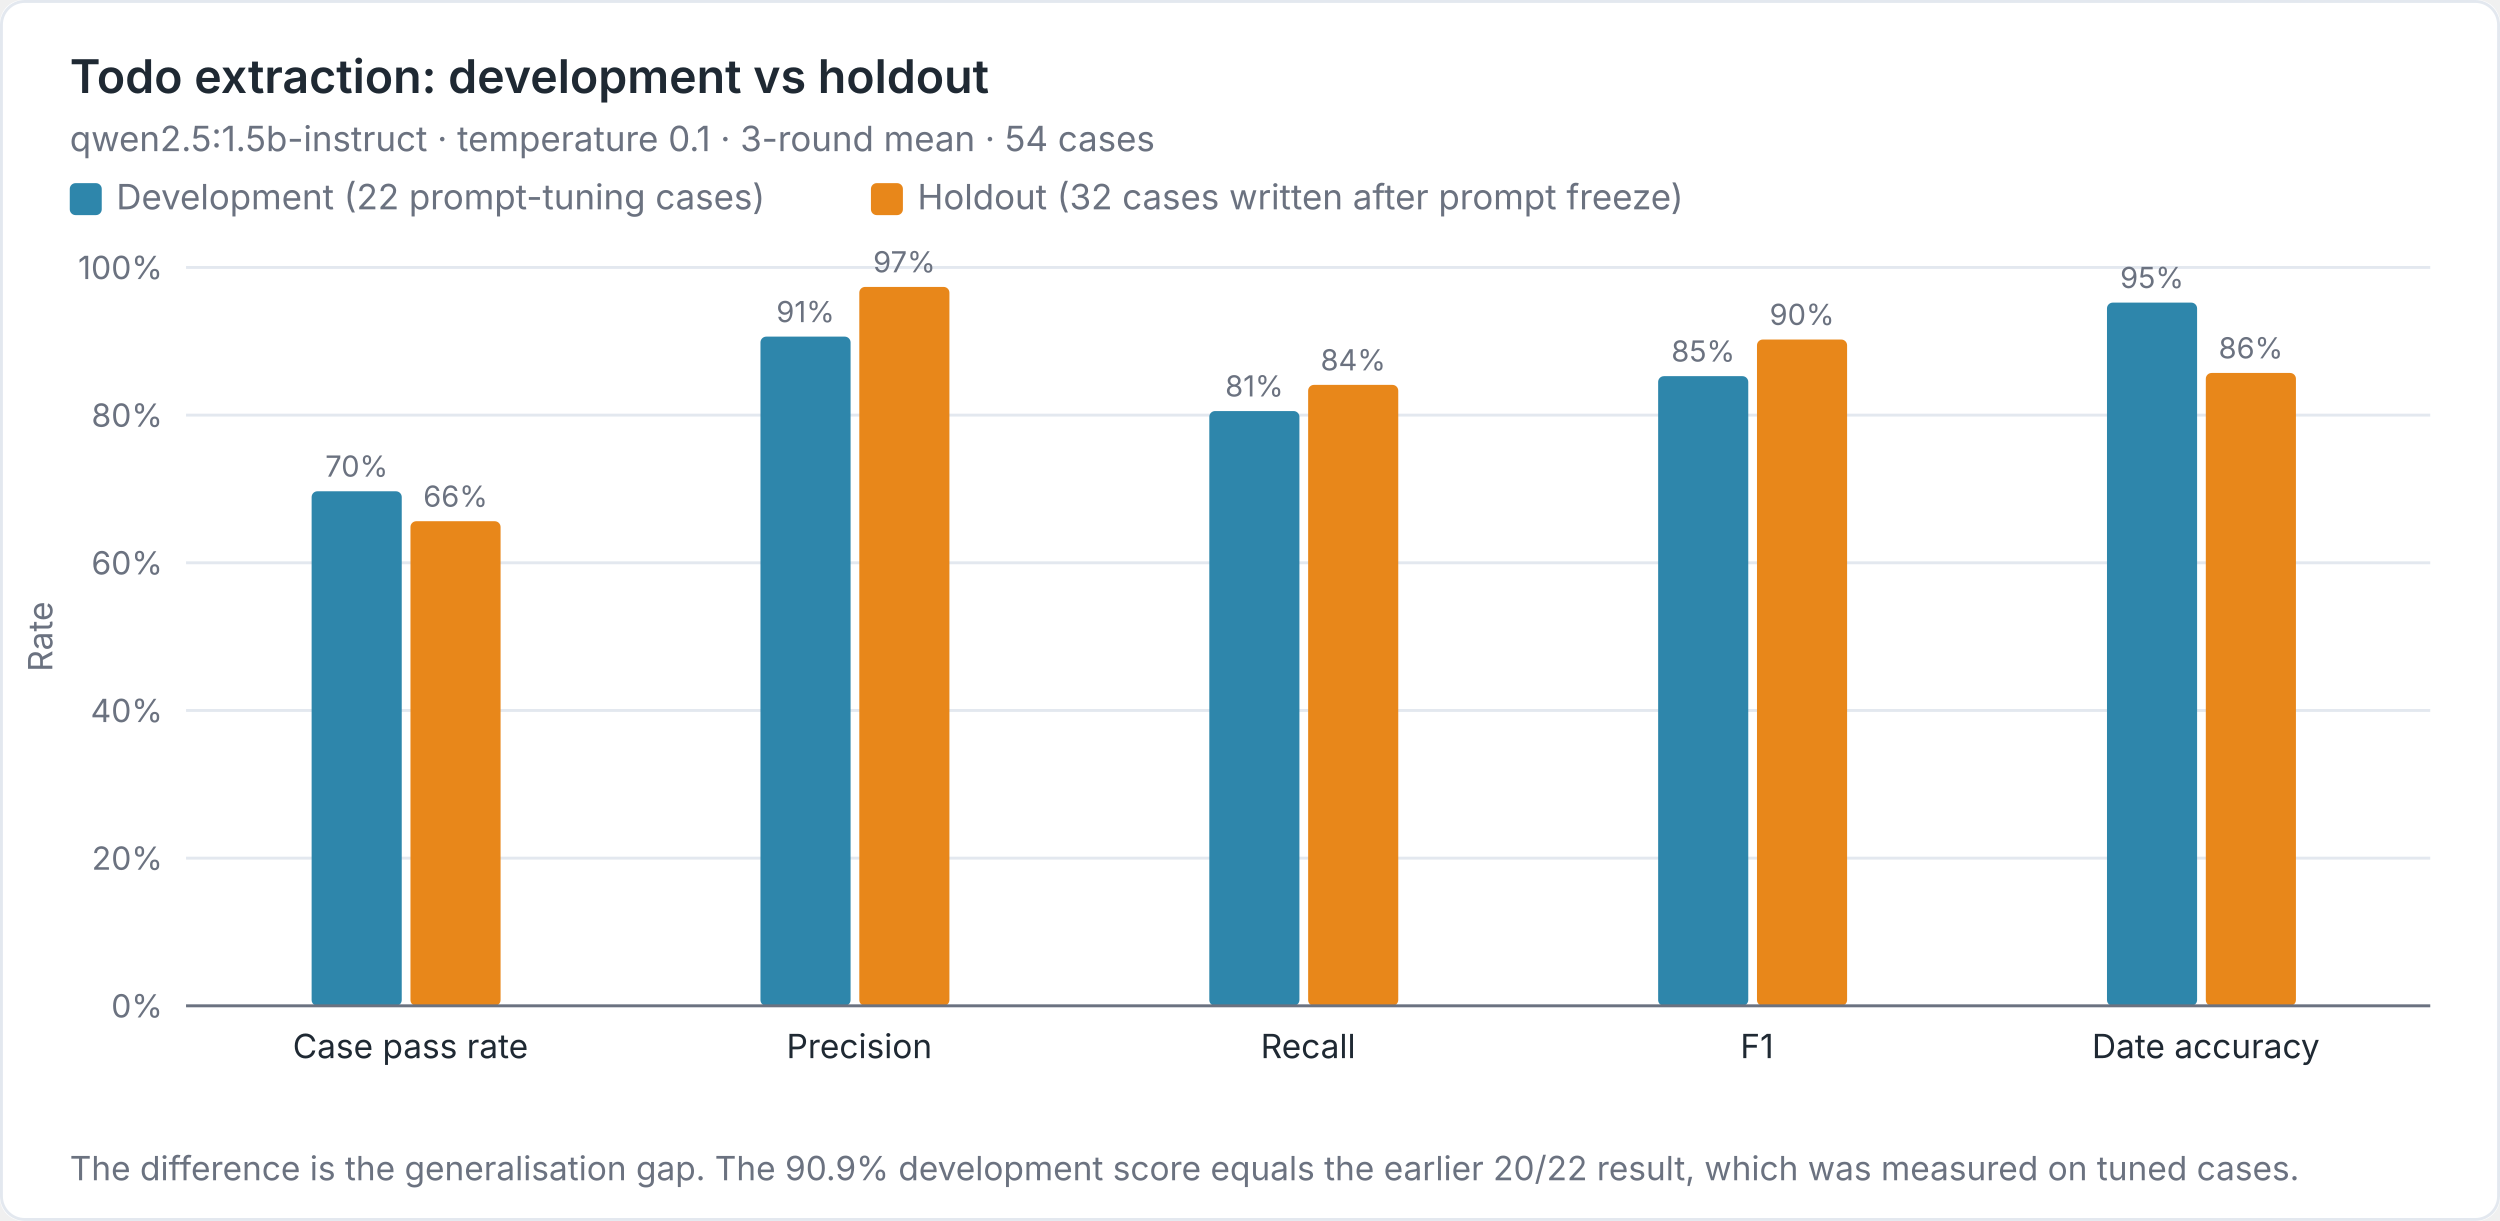
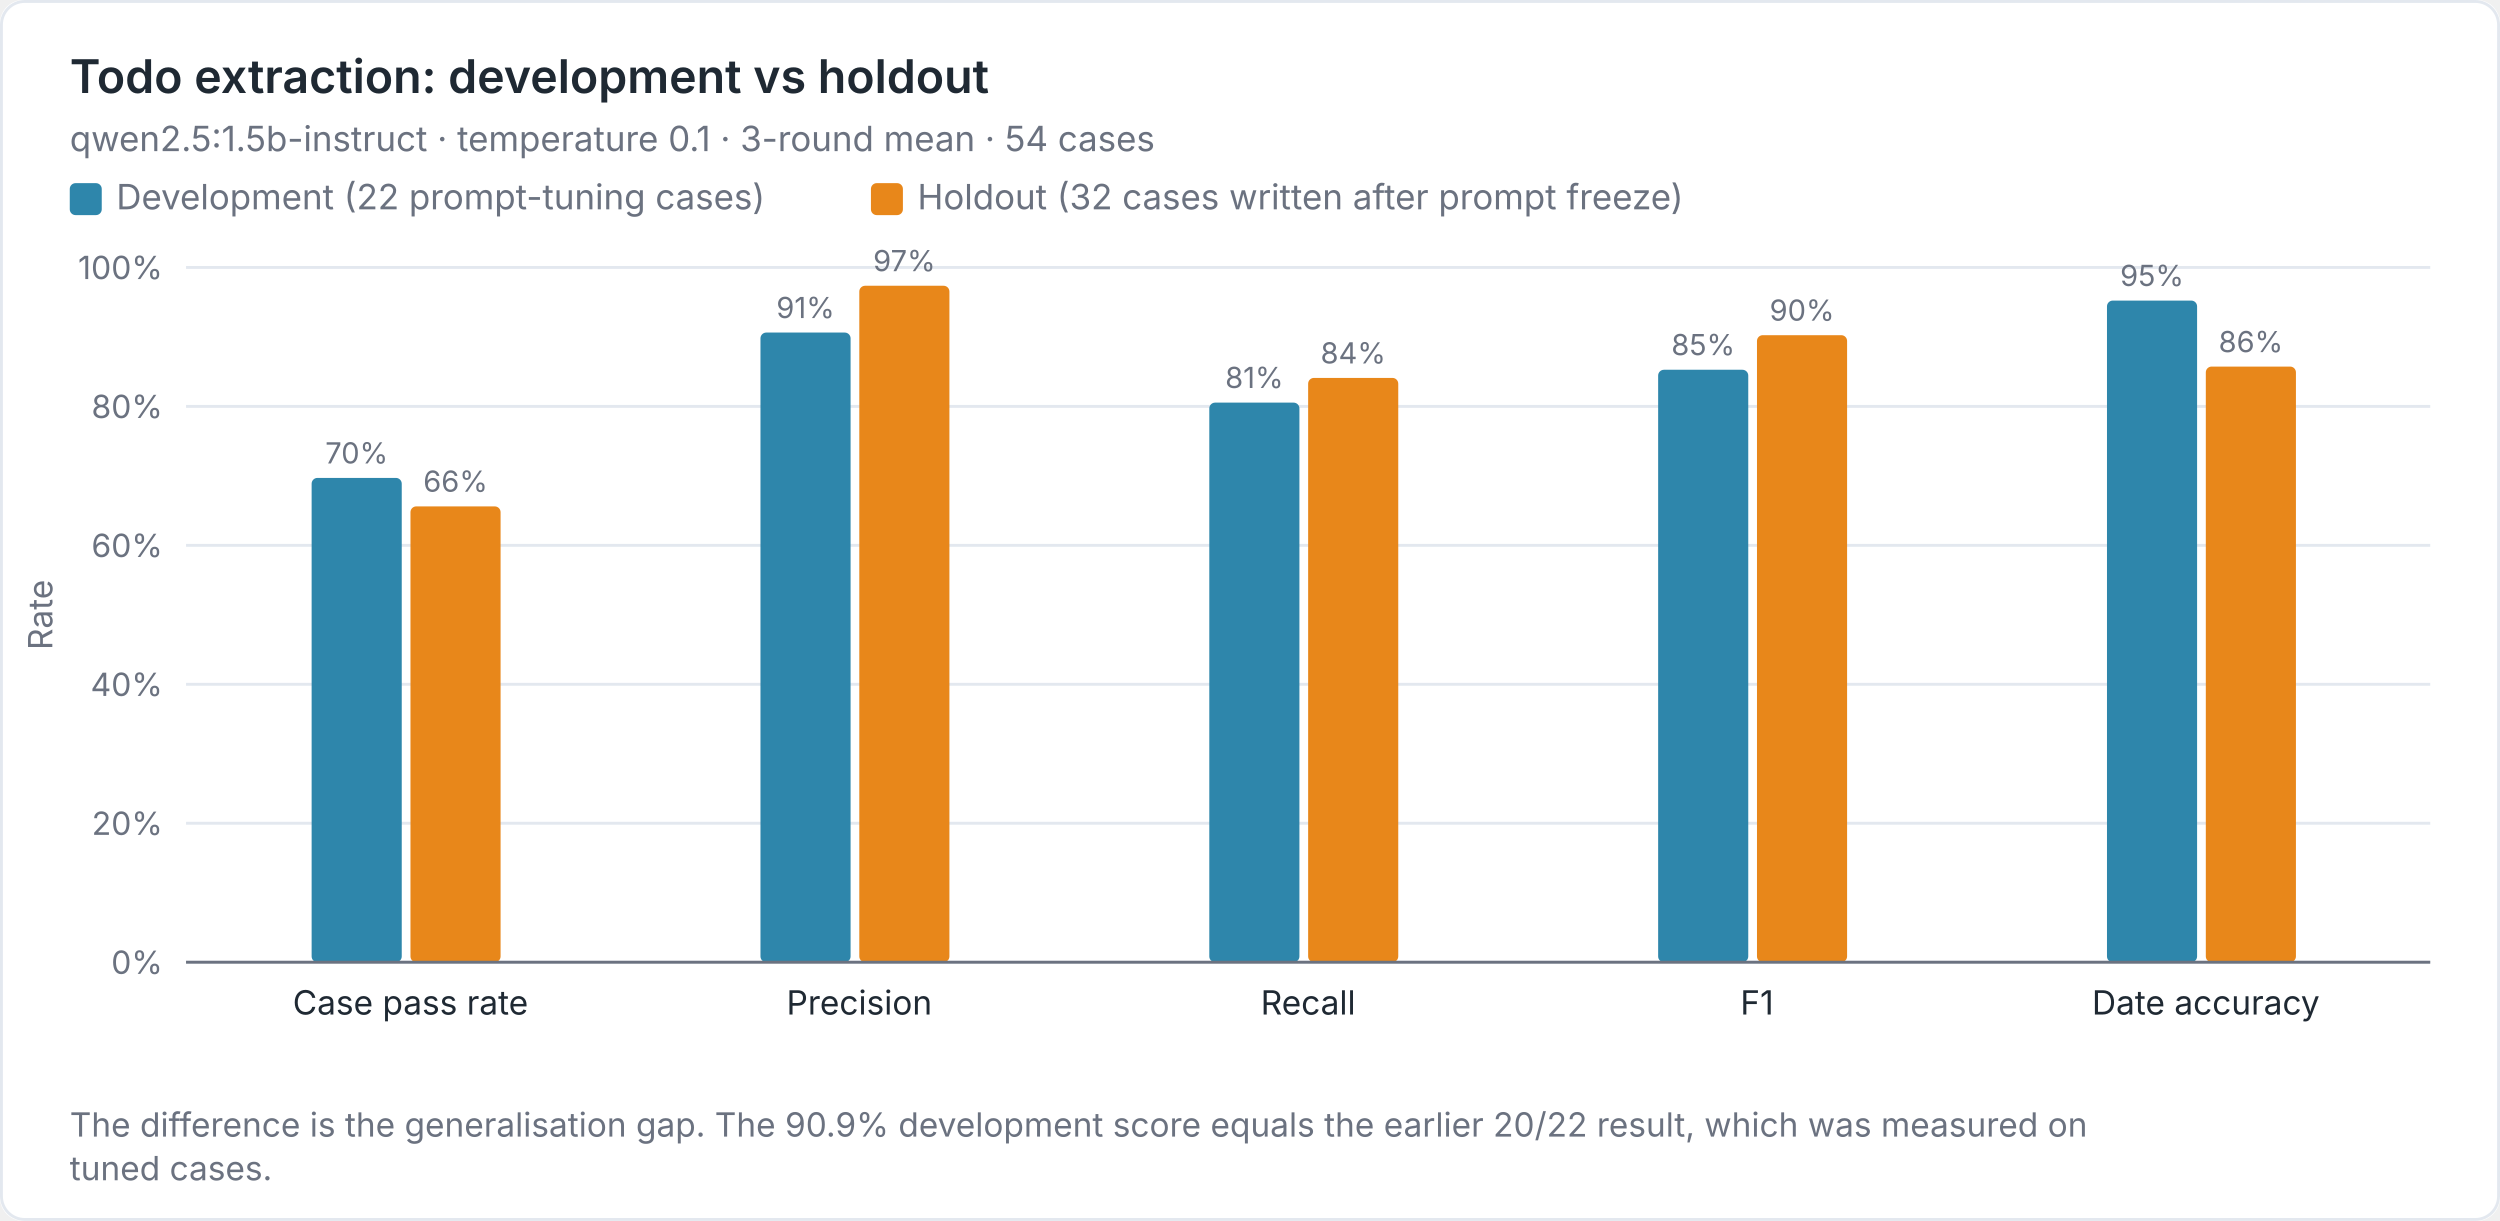
<svg xmlns="http://www.w3.org/2000/svg" width="860" height="420" viewBox="0 0 860 420" role="img">
  <rect width="860" height="420" fill="#FFFFFF" rx="8" />
  <rect x="0.5" y="0.5" width="859" height="419" fill="none" stroke="#E3E8EF" rx="8" />
  <text x="24" y="32" font-family="-apple-system, BlinkMacSystemFont, 'Segoe UI', 'Noto Sans SC', 'Microsoft YaHei', sans-serif" font-size="16" fill="#1F2933" text-anchor="start" font-weight="600">Todo extraction: development vs holdout</text>
  <text x="24" y="52" font-family="-apple-system, BlinkMacSystemFont, 'Segoe UI', 'Noto Sans SC', 'Microsoft YaHei', sans-serif" font-size="12" fill="#6B7280" text-anchor="start" font-weight="400">qwen2.5:1.5b-instruct · temperature 0.1 · 3-round mean · 54 cases</text>
  <rect x="24.0" y="63" width="11" height="11" rx="2" fill="#2E86AB" />
  <text x="40" y="72" font-family="-apple-system, BlinkMacSystemFont, 'Segoe UI', 'Noto Sans SC', 'Microsoft YaHei', sans-serif" font-size="12" fill="#6B7280" text-anchor="start" font-weight="400">Development (22 prompt-tuning cases)</text>
  <rect x="299.6" y="63" width="11" height="11" rx="2" fill="#E8871A" />
  <text x="315.6" y="72" font-family="-apple-system, BlinkMacSystemFont, 'Segoe UI', 'Noto Sans SC', 'Microsoft YaHei', sans-serif" font-size="12" fill="#6B7280" text-anchor="start" font-weight="400">Holdout (32 cases written after prompt freeze)</text>
-   <line x1="64" y1="346" x2="836" y2="346" stroke="#E3E8EF" />
-   <text x="56" y="350" font-family="-apple-system, BlinkMacSystemFont, 'Segoe UI', 'Noto Sans SC', 'Microsoft YaHei', sans-serif" font-size="11" fill="#6B7280" text-anchor="end" font-weight="400">0%</text>
-   <line x1="64" y1="295.2" x2="836" y2="295.2" stroke="#E3E8EF" />
-   <text x="56" y="299.2" font-family="-apple-system, BlinkMacSystemFont, 'Segoe UI', 'Noto Sans SC', 'Microsoft YaHei', sans-serif" font-size="11" fill="#6B7280" text-anchor="end" font-weight="400">20%</text>
-   <line x1="64" y1="244.4" x2="836" y2="244.4" stroke="#E3E8EF" />
-   <text x="56" y="248.4" font-family="-apple-system, BlinkMacSystemFont, 'Segoe UI', 'Noto Sans SC', 'Microsoft YaHei', sans-serif" font-size="11" fill="#6B7280" text-anchor="end" font-weight="400">40%</text>
-   <line x1="64" y1="193.6" x2="836" y2="193.6" stroke="#E3E8EF" />
-   <text x="56" y="197.6" font-family="-apple-system, BlinkMacSystemFont, 'Segoe UI', 'Noto Sans SC', 'Microsoft YaHei', sans-serif" font-size="11" fill="#6B7280" text-anchor="end" font-weight="400">60%</text>
-   <line x1="64" y1="142.8" x2="836" y2="142.8" stroke="#E3E8EF" />
-   <text x="56" y="146.8" font-family="-apple-system, BlinkMacSystemFont, 'Segoe UI', 'Noto Sans SC', 'Microsoft YaHei', sans-serif" font-size="11" fill="#6B7280" text-anchor="end" font-weight="400">80%</text>
+   <line x1="64" y1="331" x2="836" y2="331" stroke="#E3E8EF" />
+   <text x="56" y="335" font-family="-apple-system, BlinkMacSystemFont, 'Segoe UI', 'Noto Sans SC', 'Microsoft YaHei', sans-serif" font-size="11" fill="#6B7280" text-anchor="end" font-weight="400">0%</text>
+   <line x1="64" y1="283.2" x2="836" y2="283.2" stroke="#E3E8EF" />
+   <text x="56" y="287.2" font-family="-apple-system, BlinkMacSystemFont, 'Segoe UI', 'Noto Sans SC', 'Microsoft YaHei', sans-serif" font-size="11" fill="#6B7280" text-anchor="end" font-weight="400">20%</text>
+   <line x1="64" y1="235.4" x2="836" y2="235.4" stroke="#E3E8EF" />
+   <text x="56" y="239.4" font-family="-apple-system, BlinkMacSystemFont, 'Segoe UI', 'Noto Sans SC', 'Microsoft YaHei', sans-serif" font-size="11" fill="#6B7280" text-anchor="end" font-weight="400">40%</text>
+   <line x1="64" y1="187.6" x2="836" y2="187.6" stroke="#E3E8EF" />
+   <text x="56" y="191.6" font-family="-apple-system, BlinkMacSystemFont, 'Segoe UI', 'Noto Sans SC', 'Microsoft YaHei', sans-serif" font-size="11" fill="#6B7280" text-anchor="end" font-weight="400">60%</text>
+   <line x1="64" y1="139.8" x2="836" y2="139.8" stroke="#E3E8EF" />
+   <text x="56" y="143.8" font-family="-apple-system, BlinkMacSystemFont, 'Segoe UI', 'Noto Sans SC', 'Microsoft YaHei', sans-serif" font-size="11" fill="#6B7280" text-anchor="end" font-weight="400">80%</text>
  <line x1="64" y1="92" x2="836" y2="92" stroke="#E3E8EF" />
  <text x="56" y="96" font-family="-apple-system, BlinkMacSystemFont, 'Segoe UI', 'Noto Sans SC', 'Microsoft YaHei', sans-serif" font-size="11" fill="#6B7280" text-anchor="end" font-weight="400">100%</text>
-   <text x="18" y="219" font-family="-apple-system, BlinkMacSystemFont, 'Segoe UI', 'Noto Sans SC', 'Microsoft YaHei', sans-serif" font-size="11.5" fill="#6B7280" text-anchor="middle" font-weight="400" transform="rotate(-90 18 219)">Rate</text>
-   <rect x="107.2" y="169.0" width="31.0" height="177.0" fill="#2E86AB" rx="2" />
-   <text x="122.7" y="163.97" font-family="-apple-system, BlinkMacSystemFont, 'Segoe UI', 'Noto Sans SC', 'Microsoft YaHei', sans-serif" font-size="10" fill="#6B7280" text-anchor="middle" font-weight="400">70%</text>
-   <rect x="141.2" y="179.3" width="31.0" height="166.7" fill="#E8871A" rx="2" />
-   <text x="156.7" y="174.312" font-family="-apple-system, BlinkMacSystemFont, 'Segoe UI', 'Noto Sans SC', 'Microsoft YaHei', sans-serif" font-size="10" fill="#6B7280" text-anchor="middle" font-weight="400">66%</text>
-   <text x="141.2" y="364" font-family="-apple-system, BlinkMacSystemFont, 'Segoe UI', 'Noto Sans SC', 'Microsoft YaHei', sans-serif" font-size="11.5" fill="#1F2933" text-anchor="middle" font-weight="400">Case pass rate</text>
-   <rect x="261.6" y="115.8" width="31.0" height="230.2" fill="#2E86AB" rx="2" />
-   <text x="277.1" y="110.824" font-family="-apple-system, BlinkMacSystemFont, 'Segoe UI', 'Noto Sans SC', 'Microsoft YaHei', sans-serif" font-size="10" fill="#6B7280" text-anchor="middle" font-weight="400">91%</text>
-   <rect x="295.6" y="98.7" width="31.0" height="247.3" fill="#E8871A" rx="2" />
-   <text x="311.1" y="93.684" font-family="-apple-system, BlinkMacSystemFont, 'Segoe UI', 'Noto Sans SC', 'Microsoft YaHei', sans-serif" font-size="10" fill="#6B7280" text-anchor="middle" font-weight="400">97%</text>
-   <text x="295.6" y="364" font-family="-apple-system, BlinkMacSystemFont, 'Segoe UI', 'Noto Sans SC', 'Microsoft YaHei', sans-serif" font-size="11.5" fill="#1F2933" text-anchor="middle" font-weight="400">Precision</text>
-   <rect x="416.0" y="141.4" width="31.0" height="204.6" fill="#2E86AB" rx="2" />
-   <text x="431.5" y="136.389" font-family="-apple-system, BlinkMacSystemFont, 'Segoe UI', 'Noto Sans SC', 'Microsoft YaHei', sans-serif" font-size="10" fill="#6B7280" text-anchor="middle" font-weight="400">81%</text>
-   <rect x="450.0" y="132.4" width="31.0" height="213.6" fill="#E8871A" rx="2" />
-   <text x="465.5" y="127.409" font-family="-apple-system, BlinkMacSystemFont, 'Segoe UI', 'Noto Sans SC', 'Microsoft YaHei', sans-serif" font-size="10" fill="#6B7280" text-anchor="middle" font-weight="400">84%</text>
-   <text x="450" y="364" font-family="-apple-system, BlinkMacSystemFont, 'Segoe UI', 'Noto Sans SC', 'Microsoft YaHei', sans-serif" font-size="11.5" fill="#1F2933" text-anchor="middle" font-weight="400">Recall</text>
-   <rect x="570.4" y="129.4" width="31.0" height="216.6" fill="#2E86AB" rx="2" />
-   <text x="585.9" y="124.384" font-family="-apple-system, BlinkMacSystemFont, 'Segoe UI', 'Noto Sans SC', 'Microsoft YaHei', sans-serif" font-size="10" fill="#6B7280" text-anchor="middle" font-weight="400">85%</text>
-   <rect x="604.4" y="116.8" width="31.0" height="229.2" fill="#E8871A" rx="2" />
-   <text x="619.9" y="111.78" font-family="-apple-system, BlinkMacSystemFont, 'Segoe UI', 'Noto Sans SC', 'Microsoft YaHei', sans-serif" font-size="10" fill="#6B7280" text-anchor="middle" font-weight="400">90%</text>
-   <text x="604.4" y="364" font-family="-apple-system, BlinkMacSystemFont, 'Segoe UI', 'Noto Sans SC', 'Microsoft YaHei', sans-serif" font-size="11.5" fill="#1F2933" text-anchor="middle" font-weight="400">F1</text>
-   <rect x="724.8" y="104.1" width="31.0" height="241.9" fill="#2E86AB" rx="2" />
-   <text x="740.3" y="99.095" font-family="-apple-system, BlinkMacSystemFont, 'Segoe UI', 'Noto Sans SC', 'Microsoft YaHei', sans-serif" font-size="10" fill="#6B7280" text-anchor="middle" font-weight="400">95%</text>
-   <rect x="758.8" y="128.3" width="31.0" height="217.7" fill="#E8871A" rx="2" />
-   <text x="774.3" y="123.286" font-family="-apple-system, BlinkMacSystemFont, 'Segoe UI', 'Noto Sans SC', 'Microsoft YaHei', sans-serif" font-size="10" fill="#6B7280" text-anchor="middle" font-weight="400">86%</text>
-   <text x="758.8" y="364" font-family="-apple-system, BlinkMacSystemFont, 'Segoe UI', 'Noto Sans SC', 'Microsoft YaHei', sans-serif" font-size="11.5" fill="#1F2933" text-anchor="middle" font-weight="400">Date accuracy</text>
-   <line x1="64" y1="346" x2="836" y2="346" stroke="#6B7280" />
-   <text x="24" y="406" font-family="-apple-system, BlinkMacSystemFont, 'Segoe UI', 'Noto Sans SC', 'Microsoft YaHei', sans-serif" font-size="11.5" fill="#6B7280" text-anchor="start" font-weight="400">The difference is the generalisation gap. The 90.9% development score equals the earlier 20/22 result, which was measured on tuned cases.</text>
+   <text x="18" y="211.5" font-family="-apple-system, BlinkMacSystemFont, 'Segoe UI', 'Noto Sans SC', 'Microsoft YaHei', sans-serif" font-size="11.5" fill="#6B7280" text-anchor="middle" font-weight="400" transform="rotate(-90 18 211.5)">Rate</text>
+   <rect x="107.2" y="164.4" width="31.0" height="166.6" fill="#2E86AB" rx="2" />
+   <text x="122.7" y="159.424" font-family="-apple-system, BlinkMacSystemFont, 'Segoe UI', 'Noto Sans SC', 'Microsoft YaHei', sans-serif" font-size="10" fill="#6B7280" text-anchor="middle" font-weight="400">70%</text>
+   <rect x="141.2" y="174.2" width="31.0" height="156.8" fill="#E8871A" rx="2" />
+   <text x="156.7" y="169.156" font-family="-apple-system, BlinkMacSystemFont, 'Segoe UI', 'Noto Sans SC', 'Microsoft YaHei', sans-serif" font-size="10" fill="#6B7280" text-anchor="middle" font-weight="400">66%</text>
+   <text x="141.2" y="349" font-family="-apple-system, BlinkMacSystemFont, 'Segoe UI', 'Noto Sans SC', 'Microsoft YaHei', sans-serif" font-size="11.5" fill="#1F2933" text-anchor="middle" font-weight="400">Case pass rate</text>
+   <rect x="261.6" y="114.4" width="31.0" height="216.6" fill="#2E86AB" rx="2" />
+   <text x="277.1" y="109.417" font-family="-apple-system, BlinkMacSystemFont, 'Segoe UI', 'Noto Sans SC', 'Microsoft YaHei', sans-serif" font-size="10" fill="#6B7280" text-anchor="middle" font-weight="400">91%</text>
+   <rect x="295.6" y="98.3" width="31.0" height="232.7" fill="#E8871A" rx="2" />
+   <text x="311.1" y="93.289" font-family="-apple-system, BlinkMacSystemFont, 'Segoe UI', 'Noto Sans SC', 'Microsoft YaHei', sans-serif" font-size="10" fill="#6B7280" text-anchor="middle" font-weight="400">97%</text>
+   <text x="295.6" y="349" font-family="-apple-system, BlinkMacSystemFont, 'Segoe UI', 'Noto Sans SC', 'Microsoft YaHei', sans-serif" font-size="11.5" fill="#1F2933" text-anchor="middle" font-weight="400">Precision</text>
+   <rect x="416.0" y="138.5" width="31.0" height="192.5" fill="#2E86AB" rx="2" />
+   <text x="431.5" y="133.472" font-family="-apple-system, BlinkMacSystemFont, 'Segoe UI', 'Noto Sans SC', 'Microsoft YaHei', sans-serif" font-size="10" fill="#6B7280" text-anchor="middle" font-weight="400">81%</text>
+   <rect x="450.0" y="130.0" width="31.0" height="201.0" fill="#E8871A" rx="2" />
+   <text x="465.5" y="125.023" font-family="-apple-system, BlinkMacSystemFont, 'Segoe UI', 'Noto Sans SC', 'Microsoft YaHei', sans-serif" font-size="10" fill="#6B7280" text-anchor="middle" font-weight="400">84%</text>
+   <text x="450" y="349" font-family="-apple-system, BlinkMacSystemFont, 'Segoe UI', 'Noto Sans SC', 'Microsoft YaHei', sans-serif" font-size="11.5" fill="#1F2933" text-anchor="middle" font-weight="400">Recall</text>
+   <rect x="570.4" y="127.2" width="31.0" height="203.8" fill="#2E86AB" rx="2" />
+   <text x="585.9" y="122.176" font-family="-apple-system, BlinkMacSystemFont, 'Segoe UI', 'Noto Sans SC', 'Microsoft YaHei', sans-serif" font-size="10" fill="#6B7280" text-anchor="middle" font-weight="400">85%</text>
+   <rect x="604.4" y="115.3" width="31.0" height="215.7" fill="#E8871A" rx="2" />
+   <text x="619.9" y="110.317" font-family="-apple-system, BlinkMacSystemFont, 'Segoe UI', 'Noto Sans SC', 'Microsoft YaHei', sans-serif" font-size="10" fill="#6B7280" text-anchor="middle" font-weight="400">90%</text>
+   <text x="604.4" y="349" font-family="-apple-system, BlinkMacSystemFont, 'Segoe UI', 'Noto Sans SC', 'Microsoft YaHei', sans-serif" font-size="11.5" fill="#1F2933" text-anchor="middle" font-weight="400">F1</text>
+   <rect x="724.8" y="103.4" width="31.0" height="227.6" fill="#2E86AB" rx="2" />
+   <text x="740.3" y="98.381" font-family="-apple-system, BlinkMacSystemFont, 'Segoe UI', 'Noto Sans SC', 'Microsoft YaHei', sans-serif" font-size="10" fill="#6B7280" text-anchor="middle" font-weight="400">95%</text>
+   <rect x="758.8" y="126.1" width="31.0" height="204.9" fill="#E8871A" rx="2" />
+   <text x="774.3" y="121.143" font-family="-apple-system, BlinkMacSystemFont, 'Segoe UI', 'Noto Sans SC', 'Microsoft YaHei', sans-serif" font-size="10" fill="#6B7280" text-anchor="middle" font-weight="400">86%</text>
+   <text x="758.8" y="349" font-family="-apple-system, BlinkMacSystemFont, 'Segoe UI', 'Noto Sans SC', 'Microsoft YaHei', sans-serif" font-size="11.5" fill="#1F2933" text-anchor="middle" font-weight="400">Date accuracy</text>
+   <line x1="64" y1="331.0" x2="836" y2="331.0" stroke="#6B7280" />
+   <text x="24" y="391" font-family="-apple-system, BlinkMacSystemFont, 'Segoe UI', 'Noto Sans SC', 'Microsoft YaHei', sans-serif" font-size="11.5" fill="#6B7280" text-anchor="start" font-weight="400">The difference is the generalisation gap. The 90.9% development score equals the earlier 20/22 result, which was measured on</text>
+   <text x="24" y="406" font-family="-apple-system, BlinkMacSystemFont, 'Segoe UI', 'Noto Sans SC', 'Microsoft YaHei', sans-serif" font-size="11.5" fill="#6B7280" text-anchor="start" font-weight="400">tuned cases.</text>
</svg>
